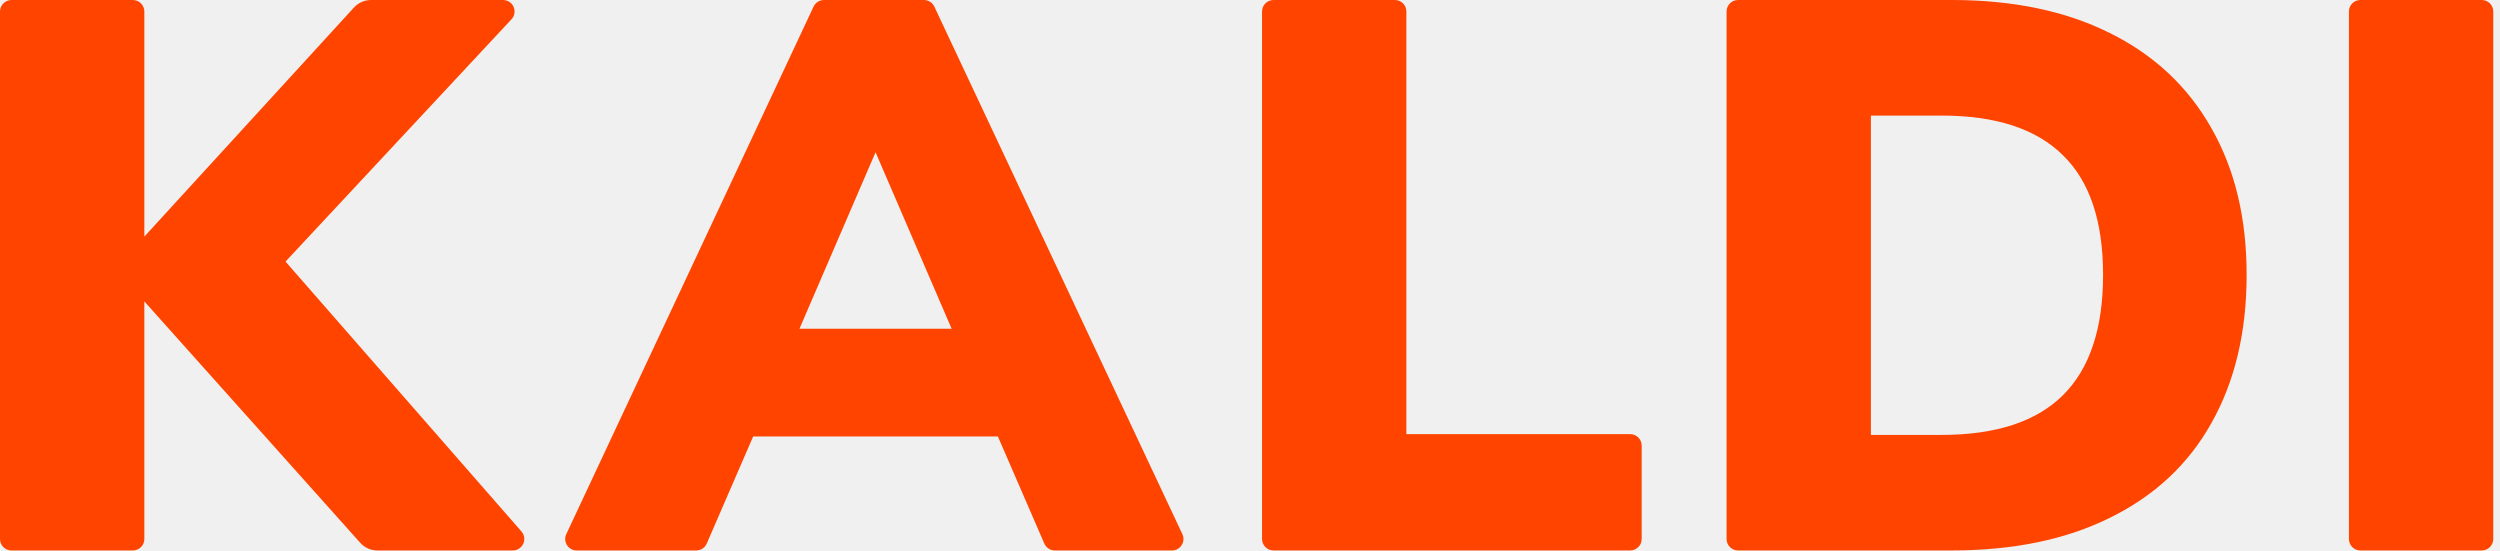
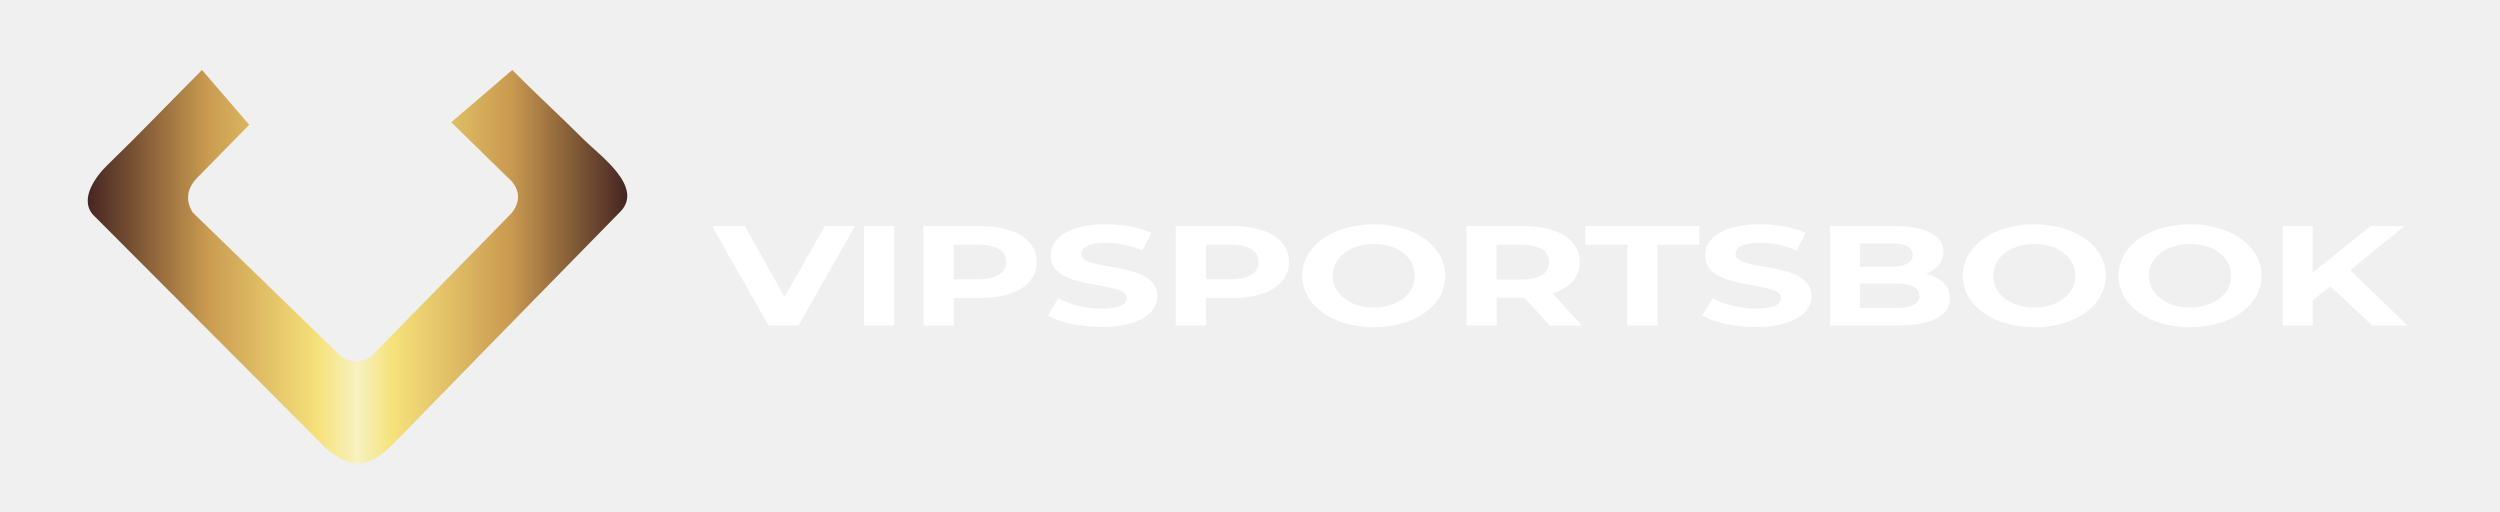
- <svg xmlns="http://www.w3.org/2000/svg" xmlns:xlink="http://www.w3.org/1999/xlink" viewBox="0 0 109 24">
-   <g transform="translate(-1470)">
-     <g style="mix-blend-mode:normal" transform="translate(1470)" fill="#f40">
-       <use xlink:href="#b" style="mix-blend-mode:normal" />
-       <use xlink:href="#c" style="mix-blend-mode:normal" />
-       <use xlink:href="#d" style="mix-blend-mode:normal" />
-       <use xlink:href="#e" style="mix-blend-mode:normal" />
-       <use xlink:href="#f" style="mix-blend-mode:normal" />
+ <svg xmlns="http://www.w3.org/2000/svg" version="1.1" id="Layer_1" x="0px" y="0px" viewBox="0 0 1000 204.6" style="enable-background:new 0 0 1000 204.6;" xml:space="preserve">
+   <style type="text/css">
+ 	.st0{fill:#FFFFFF;}
+ 	.st1{fill:url(#SVGID_1_);}
+ </style>
+   <g>
+     <g>
+       <path class="st0" d="M342,90.4l-22.6,39.8h-12l-22.6-39.8h13.1l15.9,28.4L330,90.4H342z" />
+       <path class="st0" d="M345.6,90.4h12.1v39.8h-12.1V90.4z" />
+       <path class="st0" d="M414.7,104.8c0,8.9-8.7,14.4-22.7,14.4h-10.5v11h-12.1V90.4H392C406,90.4,414.7,95.9,414.7,104.8z     M402.5,104.8c0-4.4-3.7-6.9-11.1-6.9h-9.9v13.8h9.9C398.7,111.7,402.5,109.1,402.5,104.8z" />
+       <path class="st0" d="M419.2,126.2l4.1-6.9c4.4,2.4,11,4.2,17.3,4.2c7.2,0,10.1-1.8,10.1-4.3c0-7.4-30.4-2.3-30.4-17.1    c0-6.8,7.2-12.4,22.1-12.4c6.6,0,13.3,1.2,18.2,3.5l-3.7,7c-4.9-2.1-9.9-3.1-14.5-3.1c-7.2,0-9.9,2-9.9,4.5    c0,7.3,30.4,2.3,30.4,16.9c0,6.7-7.3,12.3-22.2,12.3C432.2,130.8,423.8,129,419.2,126.2z" />
+       <path class="st0" d="M515.6,104.8c0,8.9-8.7,14.4-22.7,14.4h-10.5v11h-12.1V90.4h22.6C506.9,90.4,515.6,95.9,515.6,104.8z     M503.4,104.8c0-4.4-3.7-6.9-11.1-6.9h-9.9v13.8h9.9C499.6,111.7,503.4,109.1,503.4,104.8z" />
+       <path class="st0" d="M520.9,110.3c0-11.8,12.1-20.6,28.6-20.6c16.4,0,28.6,8.7,28.6,20.6c0,11.9-12.2,20.6-28.6,20.6    C533,130.8,520.9,122.1,520.9,110.3z M565.9,110.3c0-7.6-7-12.7-16.4-12.7c-9.3,0-16.4,5.2-16.4,12.7s7,12.7,16.4,12.7    C558.9,123,565.9,117.8,565.9,110.3z" />
+       <path class="st0" d="M619.9,130.2l-10.1-11.1h-0.6h-10.5v11.1h-12.1V90.4h22.6c14,0,22.7,5.5,22.7,14.4c0,6-4,10.3-10.8,12.6    l11.7,12.8H619.9z M608.5,97.9h-9.9v13.9h9.9c7.4,0,11.1-2.6,11.1-6.9C619.6,100.4,615.9,97.9,608.5,97.9z" />
+       <path class="st0" d="M650.8,97.9h-16.7v-7.5h45.6v7.5h-16.7v32.3h-12.1V97.9z" />
+       <path class="st0" d="M680.9,126.2l4.1-6.9c4.4,2.4,11,4.2,17.3,4.2c7.2,0,10.1-1.8,10.1-4.3c0-7.4-30.4-2.3-30.4-17.1    c0-6.8,7.2-12.4,22.1-12.4c6.6,0,13.3,1.2,18.2,3.5l-3.7,7c-4.9-2.1-9.9-3.1-14.5-3.1c-7.2,0-9.9,2-9.9,4.5    c0,7.3,30.4,2.3,30.4,16.9c0,6.7-7.3,12.3-22.2,12.3C693.9,130.8,685.6,129,680.9,126.2z" />
+       <path class="st0" d="M780,119.3c0,6.9-7.2,10.9-20.9,10.9H732V90.4h25.6c13.1,0,19.8,4.2,19.8,10.3c0,4-2.7,7.1-7,8.8    C776.2,110.9,780,114.3,780,119.3z M744,97.3v9.4h12c5.9,0,9.1-1.6,9.1-4.7c0-3.1-3.2-4.7-9.1-4.7H744z M767.8,118.3    c0-3.4-3.4-4.9-9.6-4.9H744v9.8h14.1C764.4,123.2,767.8,121.7,767.8,118.3z" />
+       <path class="st0" d="M785.1,110.3c0-11.8,12.1-20.6,28.6-20.6c16.4,0,28.6,8.7,28.6,20.6c0,11.9-12.2,20.6-28.6,20.6    C797.2,130.8,785.1,122.1,785.1,110.3z M830.1,110.3c0-7.6-7-12.7-16.4-12.7c-9.3,0-16.4,5.2-16.4,12.7s7,12.7,16.4,12.7    C823.1,123,830.1,117.8,830.1,110.3z" />
+       <path class="st0" d="M847.4,110.3c0-11.8,12.1-20.6,28.6-20.6c16.4,0,28.6,8.7,28.6,20.6c0,11.9-12.2,20.6-28.6,20.6    C859.6,130.8,847.4,122.1,847.4,110.3z M892.4,110.3c0-7.6-7-12.7-16.4-12.7c-9.3,0-16.4,5.2-16.4,12.7s7,12.7,16.4,12.7    C885.4,123,892.4,117.8,892.4,110.3z" />
+       <path class="st0" d="M932.1,114.5l-7,5.6v10.1h-12V90.4h12V109l23.2-18.6h13.5l-21.7,17.7l22.9,22.1h-14.1L932.1,114.5z" />
    </g>
+     <linearGradient id="SVGID_1_" gradientUnits="userSpaceOnUse" x1="35" y1="106.627" x2="250.847" y2="106.627">
+       <stop offset="0" style="stop-color:#462522" />
+       <stop offset="0.221" style="stop-color:#CA9A50" />
+       <stop offset="0.429" style="stop-color:#F6E27B" />
+       <stop offset="0.5" style="stop-color:#F6F2C1" />
+       <stop offset="0.565" style="stop-color:#F6E27B" />
+       <stop offset="0.783" style="stop-color:#CA9A50" />
+       <stop offset="1" style="stop-color:#462522" />
+     </linearGradient>
+     <path class="st1" d="M180.5,48.9L204.9,28c9.4,9.5,19.3,18.5,28.8,28c6,6,23.7,18.5,14.7,28.4c-16,16.3-31.9,32.6-47.9,48.9   c-9.6,9.9-19.3,19.7-28.9,29.6c-5,5.1-9.9,10.3-15,15.3c-3.3,3.2-7.9,7.1-12.8,7.1h-1.5c-5.4,0-12-6.1-12-6.1s-93-93.2-93-93.2   c-5.8-6.4,1.1-15.6,5.8-20.1C55.9,53.5,68.2,40.6,80.8,28l18.9,21.9L78.9,71.1c-7.1,7.1-1.7,14-1.7,14l57.1,55.4   c6.6,7.5,13.9,2.3,13.9,2.3l56.1-57.2c0,0,7.3-7.3-1.2-14.6L180.5,48.9" />
  </g>
-   <defs>
-     <path id="b" d="M22.735 23.171c.283.323.053.829-.376.829h-5.907c-.285 0-.556-.121-.745-.333l-9.414-10.526v10.36c0 .276-.224.5-.5.5h-5.293c-.276 0-.5-.224-.5-.5v-23c0-.276.224-.5.5-.5h5.293c.276 0 .5.224.5.5v9.815l9.141-9.99c.19-.207.457-.325.738-.325h5.762c.437 0 .664.521.366.841l-9.851 10.563 10.287 11.767z" />
-     <path id="c" d="M45.991 24c-.199 0-.38-.118-.459-.301l-2.024-4.669h-10.67l-2.024 4.669c-.079.183-.259.301-.459.301h-5.212c-.366 0-.608-.381-.453-.712l10.782-23c.082-.176.259-.288.453-.288h4.358c.194 0 .37.112.453.287l10.815 23c.156.332-.086.713-.452.713h-5.108zm-11.135-9.668h6.635l-3.317-7.694-3.317 7.694z" />
-     <path id="d" d="M55.525 24c-.276 0-.5-.224-.5-.5v-23c0-.276.224-.5.5-.5h5.293c.276 0 .5.224.5.5v18.428h9.759c.276 0 .5.224.5.5v4.072c0 .276-.224.5-.5.5h-15.552z" />
-     <path id="e" d="M75.279.5c0-.276.224-.5.5-.5h9.315c2.667 0 4.959.477 6.874 1.43 1.938.953 3.42 2.338 4.446 4.153 1.026 1.793 1.539 3.926 1.539 6.4 0 2.496-.513 4.652-1.539 6.468-1.003 1.793-2.474 3.166-4.412 4.119-1.915.953-4.218 1.43-6.908 1.43h-9.315c-.276 0-.5-.224-.5-.5v-23zm9.37 18.462c2.371 0 4.138-.579 5.301-1.736 1.163-1.157 1.744-2.905 1.744-5.242 0-2.338-.581-4.074-1.744-5.209-1.163-1.157-2.93-1.736-5.301-1.736h-3.078v13.923h3.078z" />
-     <path id="f" d="M102.913 24c-.276 0-.5-.224-.5-.5v-23c0-.276.224-.5.5-.5h5.293c.276 0 .5.224.5.5v23c0 .276-.224.5-.5.5h-5.293z" />
-   </defs>
</svg>
